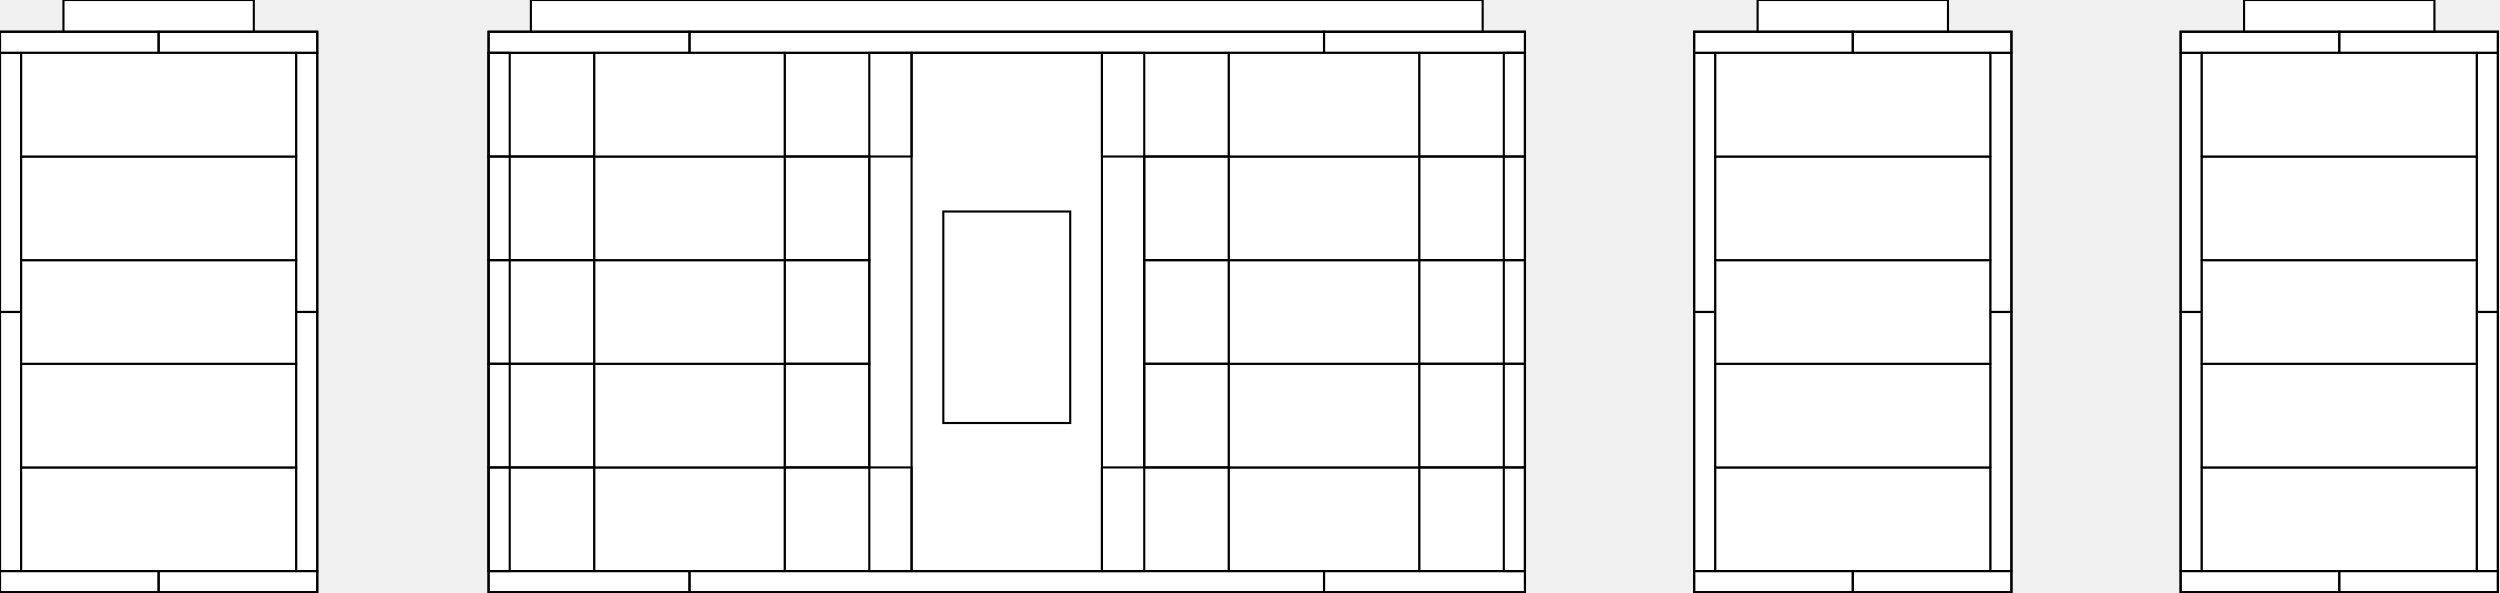
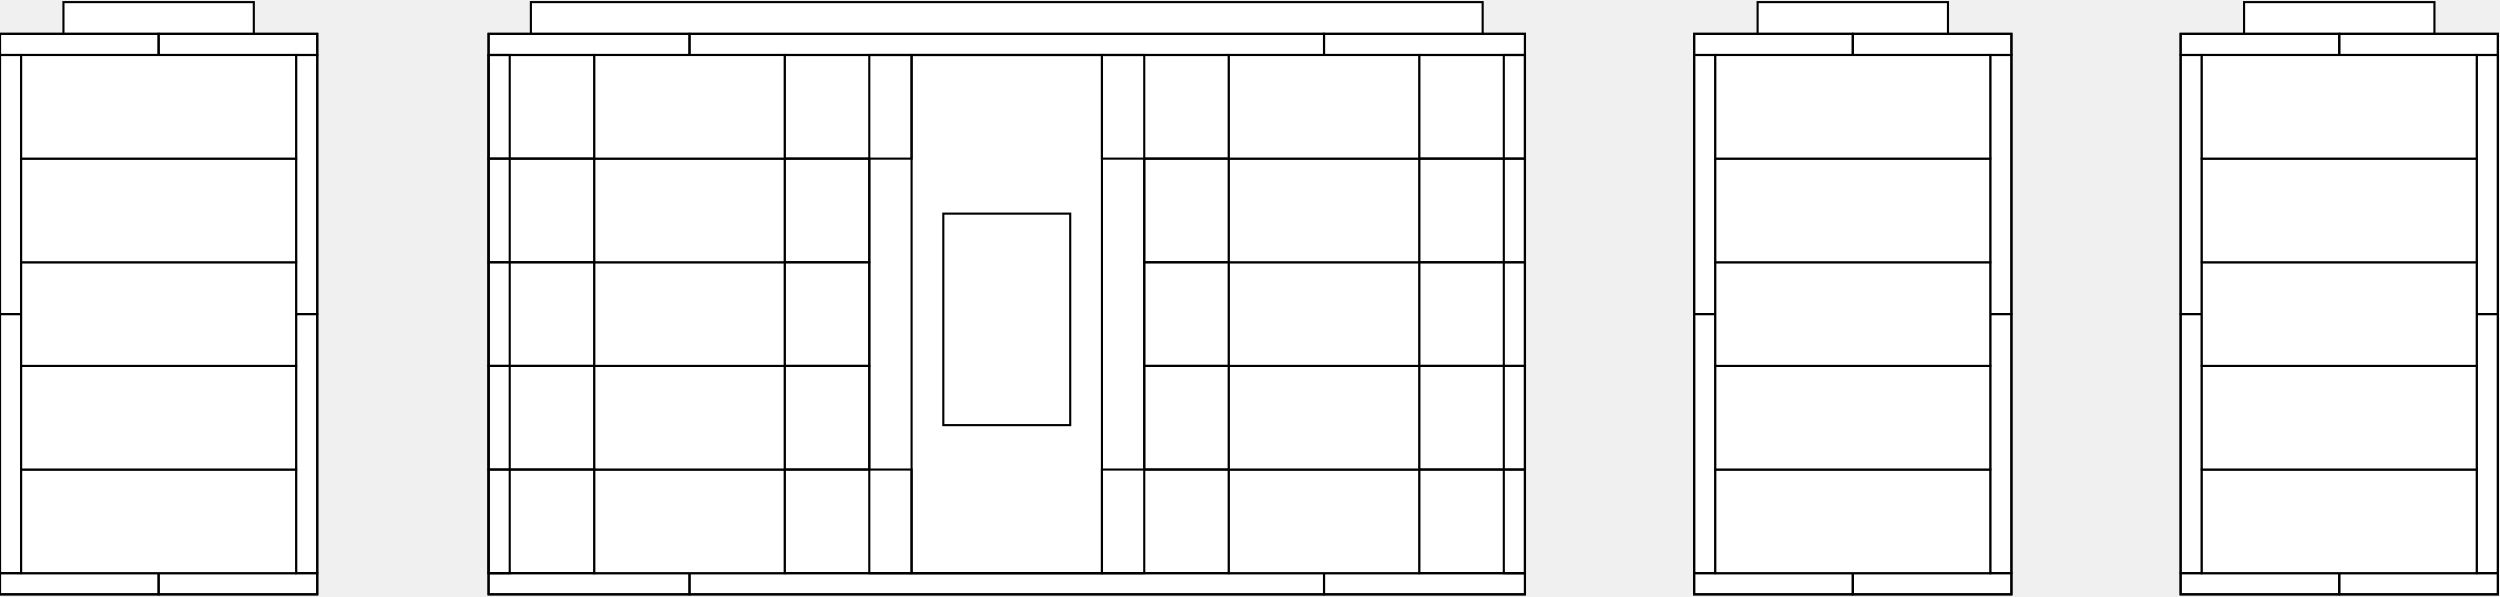
- <svg xmlns="http://www.w3.org/2000/svg" version="1.1" viewBox="0 0 1182 280">
-   <g stroke="#000">
+ <svg xmlns="http://www.w3.org/2000/svg" version="1.1" viewBox="0 0 1182 282">
+   <g stroke="#000" transform="translate(0,1)">
    <g transform="translate(0,0)">
      <g fill="#fff">
        <rect x="0" y="15" width="150" height="265" />
        <rect x="30" y="0" width="90" height="15" />
      </g>
      <g fill="none">
        <rect x="0" y="270" width="75" height="10" />
        <rect x="75" y="270" width="75" height="10" />
        <rect x="0" y="15" width="75" height="10" />
        <rect x="75" y="15" width="75" height="10" />
        <rect x="0" y="25" width="10" height="122.5" />
        <rect x="0" y="147.5" width="10" height="122.5" />
        <rect x="140" y="25" width="10" height="122.5" />
        <rect x="140" y="147.5" width="10" height="122.5" />
      </g>
      <g fill="#fff">
        <rect class="slot" x="10" y="221" width="130" height="49" />
        <rect class="slot" x="10" y="172" width="130" height="49" />
        <rect class="slot" x="10" y="123" width="130" height="49" />
        <rect class="slot" x="10" y="74" width="130" height="49" />
        <rect class="slot" x="10" y="25" width="130" height="49" />
      </g>
    </g>
    <g transform="translate(231,0)">
      <g fill="#fff">
        <rect x="0" y="15" width="490" height="265" />
        <rect x="20" y="0" width="450" height="15" />
      </g>
      <g fill="none">
        <rect x="0" y="15" width="95" height="10" />
        <rect x="95" y="15" width="300" height="10" />
        <rect x="395" y="15" width="95" height="10" />
        <rect x="0" y="270" width="95" height="10" />
        <rect x="95" y="270" width="300" height="10" />
        <rect x="395" y="270" width="95" height="10" />
        <rect x="0" y="25" width="10" height="245" />
        <rect x="480" y="25" width="10" height="245" />
        <rect x="180" y="25" width="130" height="245" />
        <rect x="200" y="25" width="90" height="245" />
        <rect x="215" y="100" width="60" height="100" />
        <rect x="0" y="221" width="50" height="49" />
        <rect x="140" y="221" width="60" height="49" />
        <rect x="0" y="172" width="50" height="49" />
        <rect x="140" y="172" width="40" height="49" />
        <rect x="0" y="123" width="50" height="49" />
        <rect x="140" y="123" width="40" height="49" />
        <rect x="0" y="74" width="50" height="49" />
        <rect x="140" y="74" width="40" height="49" />
        <rect x="0" y="25" width="50" height="49" />
        <rect x="140" y="25" width="60" height="49" />
        <rect transform="scale(-1,1)" x="-490" y="221" width="50" height="49" />
        <rect transform="scale(-1,1)" x="-350" y="221" width="60" height="49" />
        <rect transform="scale(-1,1)" x="-490" y="172" width="50" height="49" />
        <rect transform="scale(-1,1)" x="-350" y="172" width="40" height="49" />
        <rect transform="scale(-1,1)" x="-490" y="123" width="50" height="49" />
        <rect transform="scale(-1,1)" x="-350" y="123" width="40" height="49" />
        <rect transform="scale(-1,1)" x="-490" y="74" width="50" height="49" />
        <rect transform="scale(-1,1)" x="-350" y="74" width="40" height="49" />
        <rect transform="scale(-1,1)" x="-490" y="25" width="50" height="49" />
        <rect transform="scale(-1,1)" x="-350" y="25" width="60" height="49" />
      </g>
      <g fill="#fff">
        <rect class="slot" x="50" y="221" width="90" height="49" />
        <rect class="slot" x="50" y="172" width="90" height="49" />
        <rect class="slot" x="50" y="123" width="90" height="49" />
        <rect class="slot" x="50" y="74" width="90" height="49" />
        <rect class="slot" x="50" y="25" width="90" height="49" />
        <rect class="slot" x="350" y="221" width="90" height="49" />
        <rect class="slot" x="350" y="172" width="90" height="49" />
        <rect class="slot" x="350" y="123" width="90" height="49" />
        <rect class="slot" x="350" y="74" width="90" height="49" />
        <rect class="slot" x="350" y="25" width="90" height="49" />
      </g>
    </g>
    <g transform="translate(801,0)">
      <g fill="#fff">
        <rect x="0" y="15" width="150" height="265" />
        <rect x="30" y="0" width="90" height="15" />
      </g>
      <g fill="none">
        <rect x="0" y="270" width="75" height="10" />
        <rect x="75" y="270" width="75" height="10" />
        <rect x="0" y="15" width="75" height="10" />
        <rect x="75" y="15" width="75" height="10" />
        <rect x="0" y="25" width="10" height="122.5" />
        <rect x="0" y="147.5" width="10" height="122.5" />
        <rect x="140" y="25" width="10" height="122.5" />
        <rect x="140" y="147.5" width="10" height="122.5" />
      </g>
      <g fill="#fff">
        <rect class="slot" x="10" y="221" width="130" height="49" />
        <rect class="slot" x="10" y="172" width="130" height="49" />
        <rect class="slot" x="10" y="123" width="130" height="49" />
        <rect class="slot" x="10" y="74" width="130" height="49" />
        <rect class="slot" x="10" y="25" width="130" height="49" />
      </g>
    </g>
    <g transform="translate(1031,0)">
      <g fill="#fff">
        <rect x="0" y="15" width="150" height="265" />
        <rect x="30" y="0" width="90" height="15" />
      </g>
      <g fill="none">
        <rect x="0" y="270" width="75" height="10" />
        <rect x="75" y="270" width="75" height="10" />
        <rect x="0" y="15" width="75" height="10" />
        <rect x="75" y="15" width="75" height="10" />
        <rect x="0" y="25" width="10" height="122.5" />
        <rect x="0" y="147.5" width="10" height="122.5" />
        <rect x="140" y="25" width="10" height="122.5" />
        <rect x="140" y="147.5" width="10" height="122.5" />
      </g>
      <g fill="#fff">
        <rect class="slot" x="10" y="221" width="130" height="49" />
        <rect class="slot" x="10" y="172" width="130" height="49" />
        <rect class="slot" x="10" y="123" width="130" height="49" />
        <rect class="slot" x="10" y="74" width="130" height="49" />
        <rect class="slot" x="10" y="25" width="130" height="49" />
      </g>
    </g>
  </g>
</svg>
